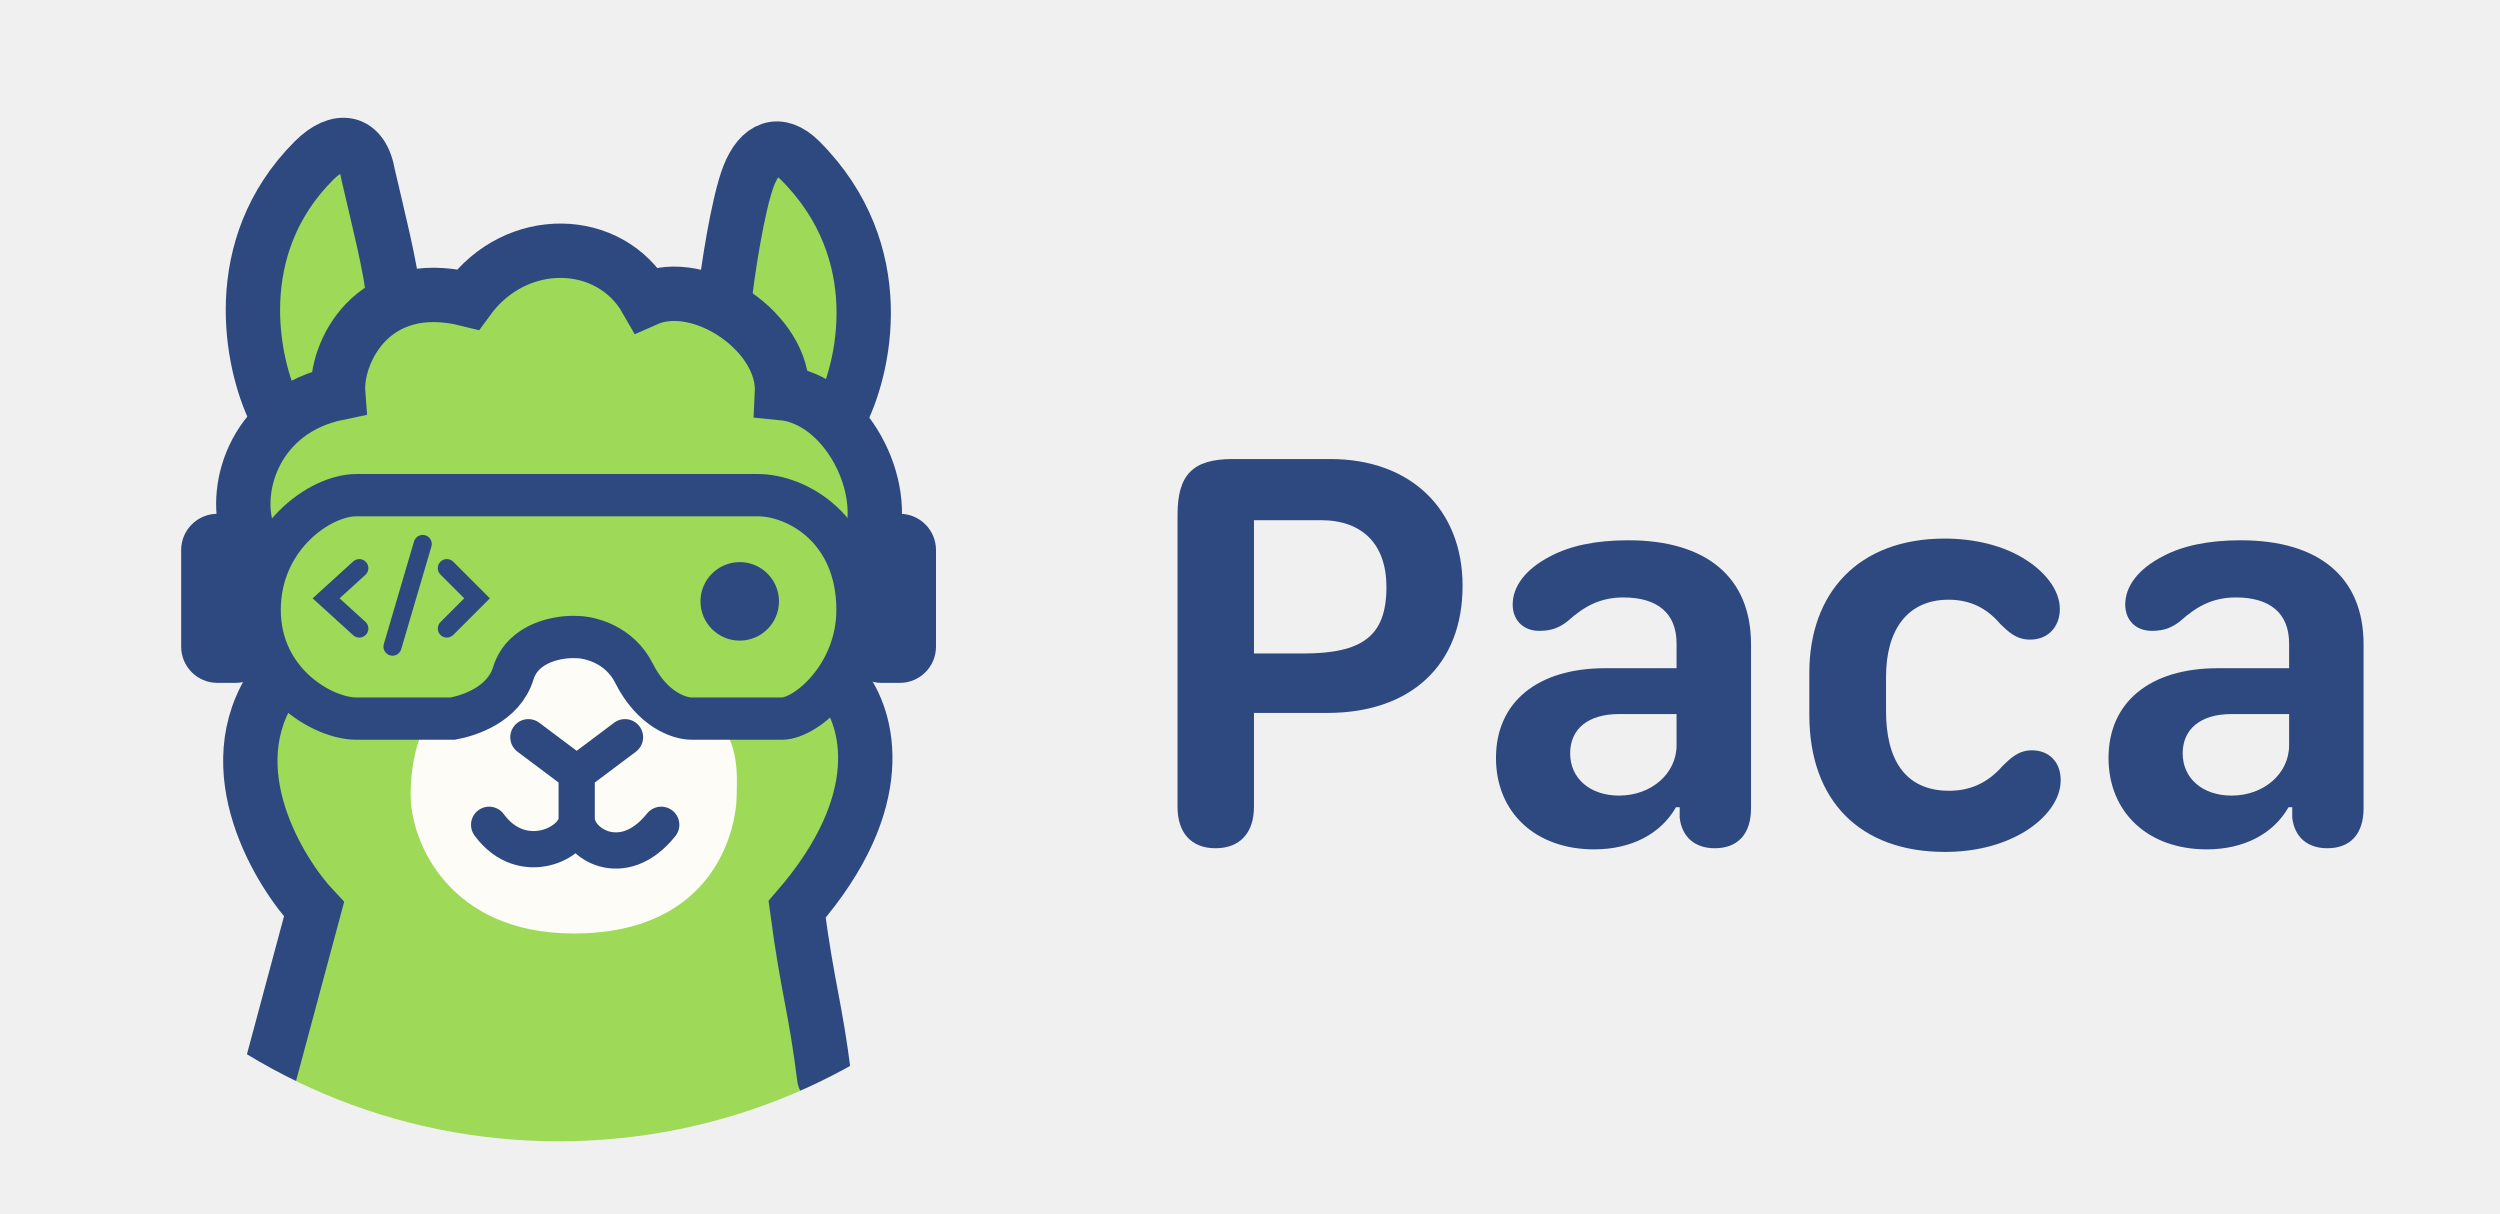
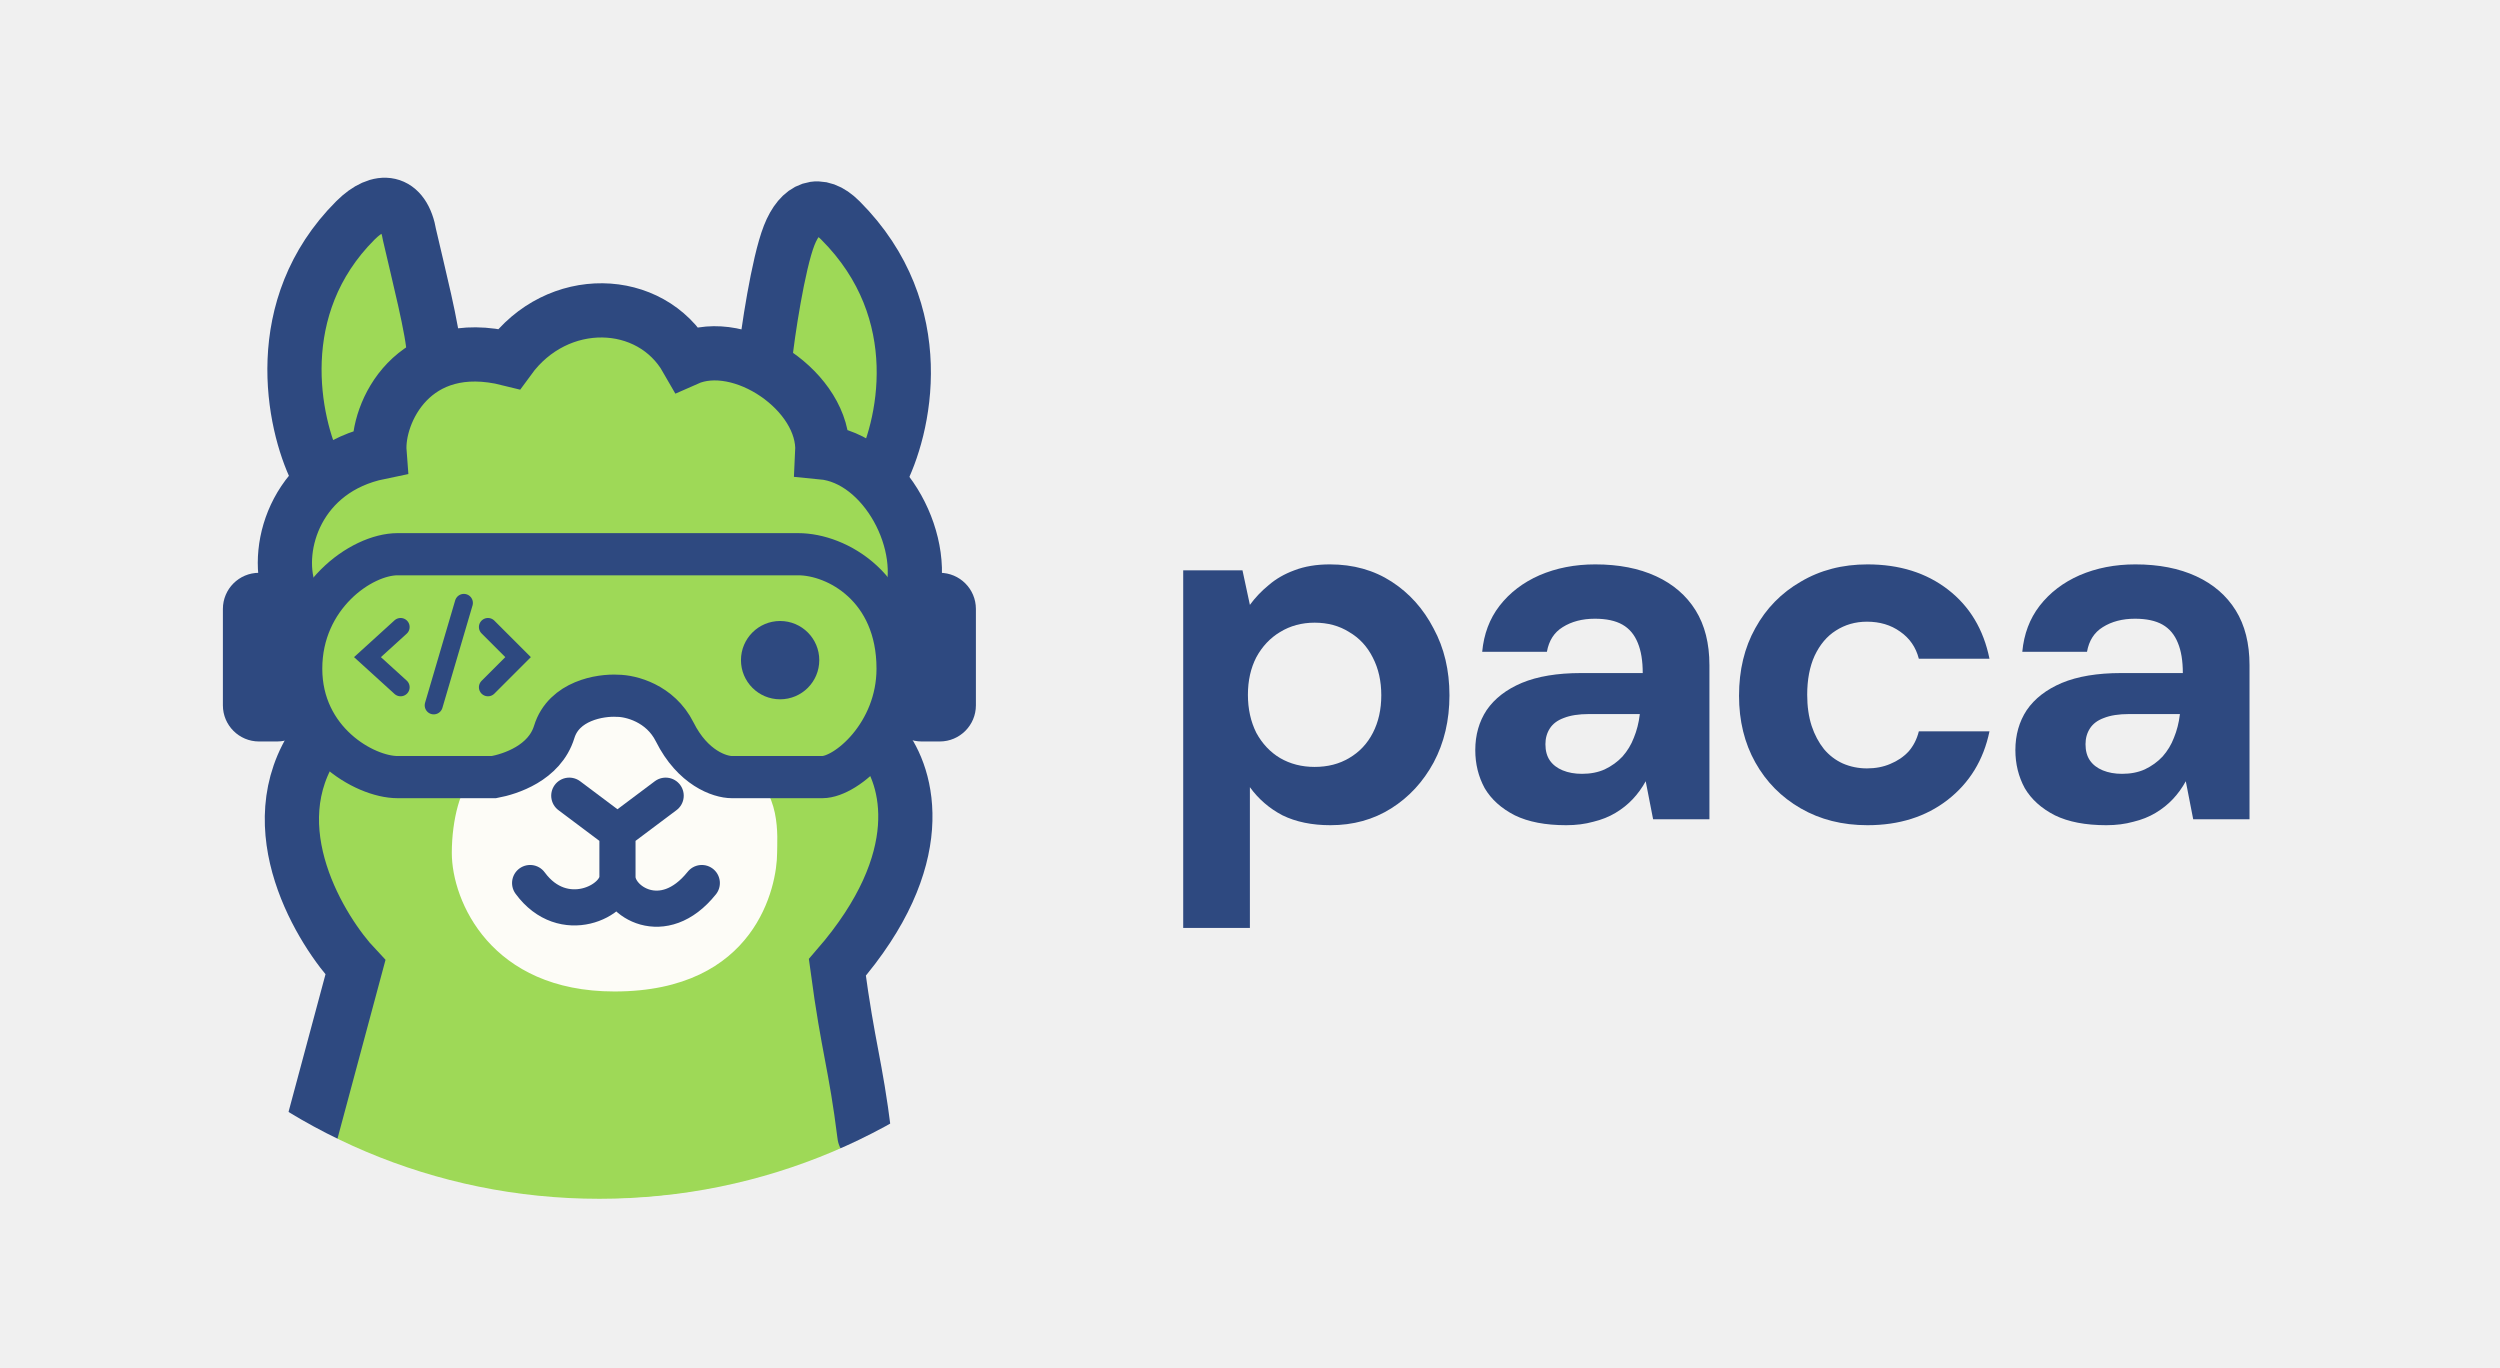
- <svg xmlns="http://www.w3.org/2000/svg" width="414" height="201" viewBox="0 0 414 201" fill="none">
-   <g clip-path="url(#clip0_17_117)">
-     <mask id="mask0_17_117" style="mask-type:alpha" maskUnits="userSpaceOnUse" x="-7" y="-10" width="199" height="199">
-       <circle cx="92.5" cy="89.5" r="99.5" fill="#D9D9D9" />
-     </mask>
-     <g mask="url(#mask0_17_117)">
-       <path d="M58.5 24.585L66 49.585C68.4 47.585 74.667 48.752 77.5 49.585C90.3 34.385 102.833 43.252 107.5 49.585C109.9 46.785 116.5 49.085 119.5 50.585C119.5 32.585 125.833 25.752 129 24.585C147 33.785 143.167 58.418 139 69.585C145.4 75.985 145 88.918 144 94.585L140.5 111.085C145.7 125.485 137 144.085 132 151.585C132.879 155.182 134.224 169.196 135 180.5C97.673 196.168 59.227 187.028 45.5 180.5L50 148.085C38 136.485 42 119.585 45.5 112.585C44 110.252 40.8 103.385 40 94.585C39.2 85.785 43.333 74.251 45.5 69.585C35.1 37.585 49.833 26.252 58.5 24.585Z" fill="#9ED957" />
-       <path d="M68 131.585C68 125.995 69.5 120.585 71.5 119.085C75.5 116.085 82.5 118.585 86.5 108.085C88.49 102.861 99 102.085 103 108.085C107 114.085 111 114.585 116.5 117.585C122.831 121.038 122 129.085 122 131.585C122 137.085 118.5 154.585 95 154.585C74.5 154.585 68 139.585 68 131.585Z" fill="#FDFCF7" />
-       <path d="M87.5 122.085L95.5 128.085M95.5 128.085L103.5 122.085M95.5 128.085V135.585M95.5 135.585C95.5 139.585 86.5 144.085 81 136.585M95.5 135.585C95.5 139.585 103.1 144.585 109.5 136.585" stroke="#2E4980" stroke-width="6" stroke-linecap="round" />
-       <path d="M45.5 68.085C41.667 60.251 37.6 40.985 52 26.585C56 22.585 60 23.085 61 29.085C62.333 34.918 65 45.385 65 48.585" stroke="#2E4980" stroke-width="9" stroke-linecap="round" />
-       <path d="M43 101C43 89 53 82 59 82H125.5C131.9 82 142 87.5 142 101C142 111.8 133.5 119 129.5 119H114.5C112.5 119 108 117.5 105 111.5C102.6 106.7 97.667 105.5 95.5 105.5C92.667 105.333 86.6 106.3 85 111.5C83.4 116.7 77.667 118.5 75 119H59C53.5 119 43 113 43 101Z" fill="#9ED957" stroke="#2E4980" stroke-width="7" stroke-linecap="round" />
-       <path d="M70 90.085L65 107.085" stroke="#2E4980" stroke-width="3" stroke-linecap="round" />
-       <path d="M41 88.085C38.5 80.585 42.4 67.885 56 65.085C55.5 58.585 61.5 45.585 77.5 49.585C85.5 38.585 101 39.085 107 49.585C116 45.585 130 55.085 129.5 65.085C140 66.085 147.5 80.585 144 90.085M44.5 178.5L52 150.585C46.5 144.751 35.5 127.4 45.5 113M139.5 113.5C143.833 119 147.6 132.585 132 150.585C133.833 164.251 135 166.5 136.5 178.5" stroke="#2E4980" stroke-width="9" stroke-linecap="round" />
-       <rect x="30" y="85.085" width="15" height="28" rx="6" fill="#2E4980" />
-       <rect x="140" y="85.085" width="15" height="28" rx="6" fill="#2E4980" />
-       <path d="M139 69.085C143.167 61.252 147.7 41.785 132.5 26.585C129 23.085 125.833 24.418 124 29.085C122.167 33.752 120.4 45.585 120 49.585" stroke="#2E4980" stroke-width="9" />
-       <circle cx="122.5" cy="99.585" r="6.5" fill="#2E4980" />
-       <path d="M59.5 94.085L54 99.085L59.5 104.085" stroke="#2E4980" stroke-width="3" stroke-linecap="round" />
-       <path d="M74 94.085L79 99.085L74 104.085" stroke="#2E4980" stroke-width="3" stroke-linecap="round" />
-     </g>
-     <path d="M201.281 140.469C197.297 140.469 195 137.938 195 133.625V85.25C195 78.594 197.531 76.016 204.141 76.016H220.312C233.625 76.016 242.203 84.359 242.203 97.016C242.203 110.234 233.531 118.062 219.797 118.062H207.656V133.625C207.656 137.938 205.312 140.469 201.281 140.469ZM207.656 108.219H215.766C225.609 108.219 229.594 105.359 229.594 97.203C229.594 90.172 225.656 86.141 218.719 86.141H207.656V108.219Z" fill="#2E4980" />
-     <path d="M277.547 133.672C275.016 138.125 270.094 140.656 264 140.656C254.297 140.656 247.734 134.562 247.734 125.516C247.734 116.328 254.531 110.656 265.828 110.656H277.641V106.578C277.641 101.562 274.5 98.938 268.828 98.938C265.078 98.938 262.406 100.344 259.641 102.828C258.234 103.953 256.922 104.469 254.906 104.469C252.188 104.469 250.5 102.641 250.5 100.109C250.5 97.203 252.516 94.25 256.875 92.047C260.016 90.406 264.188 89.469 269.625 89.469C282.656 89.469 289.969 95.656 289.969 106.672V133.859C289.969 138.078 287.812 140.469 283.969 140.469C280.688 140.469 278.531 138.641 278.156 135.406V133.672H277.547ZM260.016 124.766C260.016 128.891 263.297 131.75 268.125 131.75C273.469 131.75 277.641 128.094 277.641 123.406V118.25H268.078C263.016 118.25 260.016 120.688 260.016 124.766Z" fill="#2E4980" />
-     <path d="M299.625 118.391V111.406C299.625 98.188 307.734 89.188 322.031 89.188C326.906 89.188 331.875 90.312 335.625 92.797C338.672 94.766 341.109 97.719 341.109 100.859C341.109 103.719 339.234 105.922 336.188 105.922C333.797 105.922 332.484 104.516 331.219 103.297C329.062 100.766 326.344 99.312 322.688 99.312C315.75 99.312 312.328 104.469 312.328 112.062V117.781C312.328 125.562 315.328 130.953 322.781 130.953C326.203 130.953 329.156 129.688 331.641 126.828C332.812 125.703 334.172 124.25 336.469 124.25C339.234 124.25 341.25 126.078 341.25 129.219C341.25 132.406 338.859 135.547 335.25 137.75C331.406 140.047 326.812 141.078 322.078 141.078C308.062 141.078 299.625 132.641 299.625 118.391Z" fill="#2E4980" />
-     <path d="M378.984 133.672C376.453 138.125 371.531 140.656 365.438 140.656C355.734 140.656 349.172 134.562 349.172 125.516C349.172 116.328 355.969 110.656 367.266 110.656H379.078V106.578C379.078 101.562 375.938 98.938 370.266 98.938C366.516 98.938 363.844 100.344 361.078 102.828C359.672 103.953 358.359 104.469 356.344 104.469C353.625 104.469 351.938 102.641 351.938 100.109C351.938 97.203 353.953 94.25 358.312 92.047C361.453 90.406 365.625 89.469 371.062 89.469C384.094 89.469 391.406 95.656 391.406 106.672V133.859C391.406 138.078 389.25 140.469 385.406 140.469C382.125 140.469 379.969 138.641 379.594 135.406V133.672H378.984ZM361.453 124.766C361.453 128.891 364.734 131.75 369.562 131.75C374.906 131.75 379.078 128.094 379.078 123.406V118.25H369.516C364.453 118.25 361.453 120.688 361.453 124.766Z" fill="#2E4980" />
+ <svg xmlns="http://www.w3.org/2000/svg" width="415" height="227" viewBox="0 0 415 227" fill="none">
+   <mask id="mask0_35_22" style="mask-type:alpha" maskUnits="userSpaceOnUse" x="0" y="0" width="199" height="199">
+     <circle cx="99.5" cy="99.5" r="99.5" fill="#D9D9D9" />
+   </mask>
+   <g mask="url(#mask0_35_22)">
+     <path d="M65.5 34.585L73 59.585C75.4 57.585 81.667 58.752 84.5 59.585C97.3 44.385 109.833 53.252 114.5 59.585C116.9 56.785 123.5 59.085 126.5 60.585C126.5 42.585 132.833 35.752 136 34.585C154 43.785 150.167 68.418 146 79.585C152.4 85.985 152 98.918 151 104.585L147.5 121.085C152.7 135.485 144 154.085 139 161.585C139.879 165.182 141.224 179.196 142 190.5C104.673 206.168 66.227 197.028 52.5 190.5L57 158.085C45 146.485 49 129.585 52.5 122.585C51 120.252 47.8 113.385 47 104.585C46.2 95.785 50.333 84.251 52.5 79.585C42.1 47.585 56.833 36.252 65.5 34.585Z" fill="#9ED957" />
+     <path d="M75 141.585C75 135.995 76.5 130.585 78.5 129.085C82.5 126.085 89.5 128.585 93.5 118.085C95.49 112.861 106 112.085 110 118.085C114 124.085 118 124.585 123.5 127.585C129.831 131.038 129 139.085 129 141.585C129 147.085 125.5 164.585 102 164.585C81.5 164.585 75 149.585 75 141.585Z" fill="#FDFCF7" />
+     <path d="M94.5 132.085L102.5 138.085M102.5 138.085L110.5 132.085M102.5 138.085V145.585M102.5 145.585C102.5 149.585 93.5 154.085 88 146.585M102.5 145.585C102.5 149.585 110.1 154.585 116.5 146.585" stroke="#2E4980" stroke-width="6" stroke-linecap="round" />
+     <path d="M52.5 78.085C48.667 70.251 44.6 50.985 59 36.585C63 32.585 67 33.085 68 39.085C69.333 44.918 72 55.385 72 58.585" stroke="#2E4980" stroke-width="9" stroke-linecap="round" />
+     <path d="M50 111C50 99 60 92 66 92H132.5C138.9 92 149 97.5 149 111C149 121.8 140.5 129 136.5 129H121.5C119.5 129 115 127.5 112 121.5C109.6 116.7 104.667 115.5 102.5 115.5C99.667 115.333 93.6 116.3 92 121.5C90.4 126.7 84.667 128.5 82 129H66C60.5 129 50 123 50 111Z" fill="#9ED957" stroke="#2E4980" stroke-width="7" stroke-linecap="round" />
+     <path d="M77 100.085L72 117.085" stroke="#2E4980" stroke-width="3" stroke-linecap="round" />
+     <path d="M48 98.085C45.5 90.585 49.4 77.885 63 75.085C62.5 68.585 68.5 55.585 84.5 59.585C92.5 48.585 108 49.085 114 59.585C123 55.585 137 65.085 136.5 75.085C147 76.085 154.5 90.585 151 100.085M51.5 188.5L59 160.585C53.5 154.751 42.5 137.4 52.5 123M146.5 123.5C150.833 129 154.6 142.585 139 160.585C140.833 174.251 142 176.5 143.5 188.5" stroke="#2E4980" stroke-width="9" stroke-linecap="round" />
+     <rect x="37" y="95.085" width="15" height="28" rx="6" fill="#2E4980" />
+     <rect x="147" y="95.085" width="15" height="28" rx="6" fill="#2E4980" />
+     <path d="M146 79.085C150.167 71.251 154.7 51.785 139.5 36.585C136 33.085 132.833 34.418 131 39.085C129.167 43.752 127.4 55.585 127 59.585" stroke="#2E4980" stroke-width="9" />
+     <circle cx="129.5" cy="109.585" r="6.5" fill="#2E4980" />
+     <path d="M66.5 104.085L61 109.085L66.5 114.085" stroke="#2E4980" stroke-width="3" stroke-linecap="round" />
+     <path d="M81 104.085L86 109.085L81 114.085" stroke="#2E4980" stroke-width="3" stroke-linecap="round" />
  </g>
-   <defs>
-     <clipPath id="clip0_17_117">
-       <rect width="414" height="201" fill="white" />
-     </clipPath>
-   </defs>
+   <path d="M196.412 154.04V94.672H206.252L207.482 100.412C208.357 99.209 209.395 98.116 210.598 97.132C211.801 96.093 213.222 95.273 214.862 94.672C216.557 94.016 218.525 93.688 220.766 93.688C224.647 93.688 228.064 94.645 231.016 96.558C233.968 98.471 236.291 101.068 237.986 104.348C239.735 107.573 240.61 111.263 240.61 115.418C240.61 119.573 239.735 123.29 237.986 126.57C236.237 129.795 233.886 132.337 230.934 134.196C227.982 136.055 224.62 136.984 220.848 136.984C217.787 136.984 215.135 136.437 212.894 135.344C210.707 134.196 208.903 132.638 207.482 130.67V154.04H196.412ZM218.224 127.308C220.411 127.308 222.324 126.816 223.964 125.832C225.659 124.848 226.971 123.454 227.9 121.65C228.829 119.846 229.294 117.769 229.294 115.418C229.294 113.067 228.829 110.99 227.9 109.186C226.971 107.327 225.659 105.906 223.964 104.922C222.324 103.883 220.411 103.364 218.224 103.364C216.092 103.364 214.179 103.883 212.484 104.922C210.844 105.906 209.532 107.3 208.548 109.104C207.619 110.908 207.154 112.985 207.154 115.336C207.154 117.687 207.619 119.791 208.548 121.65C209.532 123.454 210.844 124.848 212.484 125.832C214.179 126.816 216.092 127.308 218.224 127.308Z" fill="#2E4980" />
+   <path d="M259.984 136.984C256.54 136.984 253.698 136.437 251.456 135.344C249.215 134.196 247.548 132.693 246.454 130.834C245.416 128.921 244.896 126.816 244.896 124.52C244.896 122.005 245.525 119.791 246.782 117.878C248.094 115.965 250.035 114.461 252.604 113.368C255.228 112.275 258.508 111.728 262.444 111.728H272.694C272.694 109.705 272.421 108.038 271.874 106.726C271.328 105.359 270.48 104.348 269.332 103.692C268.184 103.036 266.654 102.708 264.74 102.708C262.663 102.708 260.886 103.173 259.41 104.102C257.989 104.977 257.114 106.343 256.786 108.202H246.044C246.318 105.25 247.274 102.708 248.914 100.576C250.609 98.389 252.823 96.695 255.556 95.492C258.344 94.289 261.433 93.688 264.822 93.688C268.704 93.688 272.066 94.344 274.908 95.656C277.751 96.968 279.938 98.854 281.468 101.314C282.999 103.774 283.764 106.808 283.764 110.416V136H274.416L273.186 129.686C272.585 130.779 271.874 131.763 271.054 132.638C270.234 133.513 269.278 134.278 268.184 134.934C267.091 135.59 265.861 136.082 264.494 136.41C263.128 136.793 261.624 136.984 259.984 136.984ZM262.608 128.456C264.03 128.456 265.287 128.21 266.38 127.718C267.528 127.171 268.512 126.461 269.332 125.586C270.152 124.657 270.781 123.618 271.218 122.47C271.71 121.267 272.038 119.983 272.202 118.616V118.534H263.756C262.062 118.534 260.668 118.753 259.574 119.19C258.536 119.573 257.77 120.147 257.278 120.912C256.786 121.677 256.54 122.552 256.54 123.536C256.54 124.629 256.786 125.531 257.278 126.242C257.77 126.953 258.481 127.499 259.41 127.882C260.34 128.265 261.406 128.456 262.608 128.456Z" fill="#2E4980" />
+   <path d="M309.999 136.984C305.845 136.984 302.155 136.055 298.929 134.196C295.704 132.337 293.189 129.795 291.385 126.57C289.581 123.345 288.679 119.655 288.679 115.5C288.679 111.236 289.581 107.491 291.385 104.266C293.189 100.986 295.704 98.417 298.929 96.558C302.155 94.645 305.845 93.688 309.999 93.688C315.302 93.688 319.757 95.082 323.365 97.87C326.973 100.658 329.269 104.485 330.253 109.35H318.527C318.035 107.437 316.997 105.933 315.411 104.84C313.881 103.747 312.049 103.2 309.917 103.2C308.004 103.2 306.282 103.692 304.751 104.676C303.275 105.605 302.1 106.999 301.225 108.858C300.405 110.662 299.995 112.821 299.995 115.336C299.995 117.249 300.241 118.971 300.733 120.502C301.225 121.978 301.909 123.263 302.783 124.356C303.658 125.395 304.697 126.187 305.899 126.734C307.157 127.281 308.496 127.554 309.917 127.554C311.339 127.554 312.623 127.308 313.771 126.816C314.974 126.324 315.985 125.641 316.805 124.766C317.625 123.837 318.199 122.716 318.527 121.404H330.253C329.269 126.16 326.946 129.959 323.283 132.802C319.675 135.59 315.247 136.984 309.999 136.984Z" fill="#2E4980" />
+   <path d="M349.64 136.984C346.196 136.984 343.353 136.437 341.112 135.344C338.871 134.196 337.203 132.693 336.11 130.834C335.071 128.921 334.552 126.816 334.552 124.52C334.552 122.005 335.181 119.791 336.438 117.878C337.75 115.965 339.691 114.461 342.26 113.368C344.884 112.275 348.164 111.728 352.1 111.728H362.35C362.35 109.705 362.077 108.038 361.53 106.726C360.983 105.359 360.136 104.348 358.988 103.692C357.84 103.036 356.309 102.708 354.396 102.708C352.319 102.708 350.542 103.173 349.066 104.102C347.645 104.977 346.77 106.343 346.442 108.202H335.7C335.973 105.25 336.93 102.708 338.57 100.576C340.265 98.389 342.479 96.695 345.212 95.492C348 94.289 351.089 93.688 354.478 93.688C358.359 93.688 361.721 94.344 364.564 95.656C367.407 96.968 369.593 98.854 371.124 101.314C372.655 103.774 373.42 106.808 373.42 110.416V136H364.072L362.842 129.686C362.241 130.779 361.53 131.763 360.71 132.638C359.89 133.513 358.933 134.278 357.84 134.934C356.747 135.59 355.517 136.082 354.15 136.41C352.783 136.793 351.28 136.984 349.64 136.984ZM352.264 128.456C353.685 128.456 354.943 128.21 356.036 127.718C357.184 127.171 358.168 126.461 358.988 125.586C359.808 124.657 360.437 123.618 360.874 122.47C361.366 121.267 361.694 119.983 361.858 118.616V118.534H353.412C351.717 118.534 350.323 118.753 349.23 119.19C348.191 119.573 347.426 120.147 346.934 120.912C346.442 121.677 346.196 122.552 346.196 123.536C346.196 124.629 346.442 125.531 346.934 126.242C347.426 126.953 348.137 127.499 349.066 127.882C349.995 128.265 351.061 128.456 352.264 128.456Z" fill="#2E4980" />
</svg>
